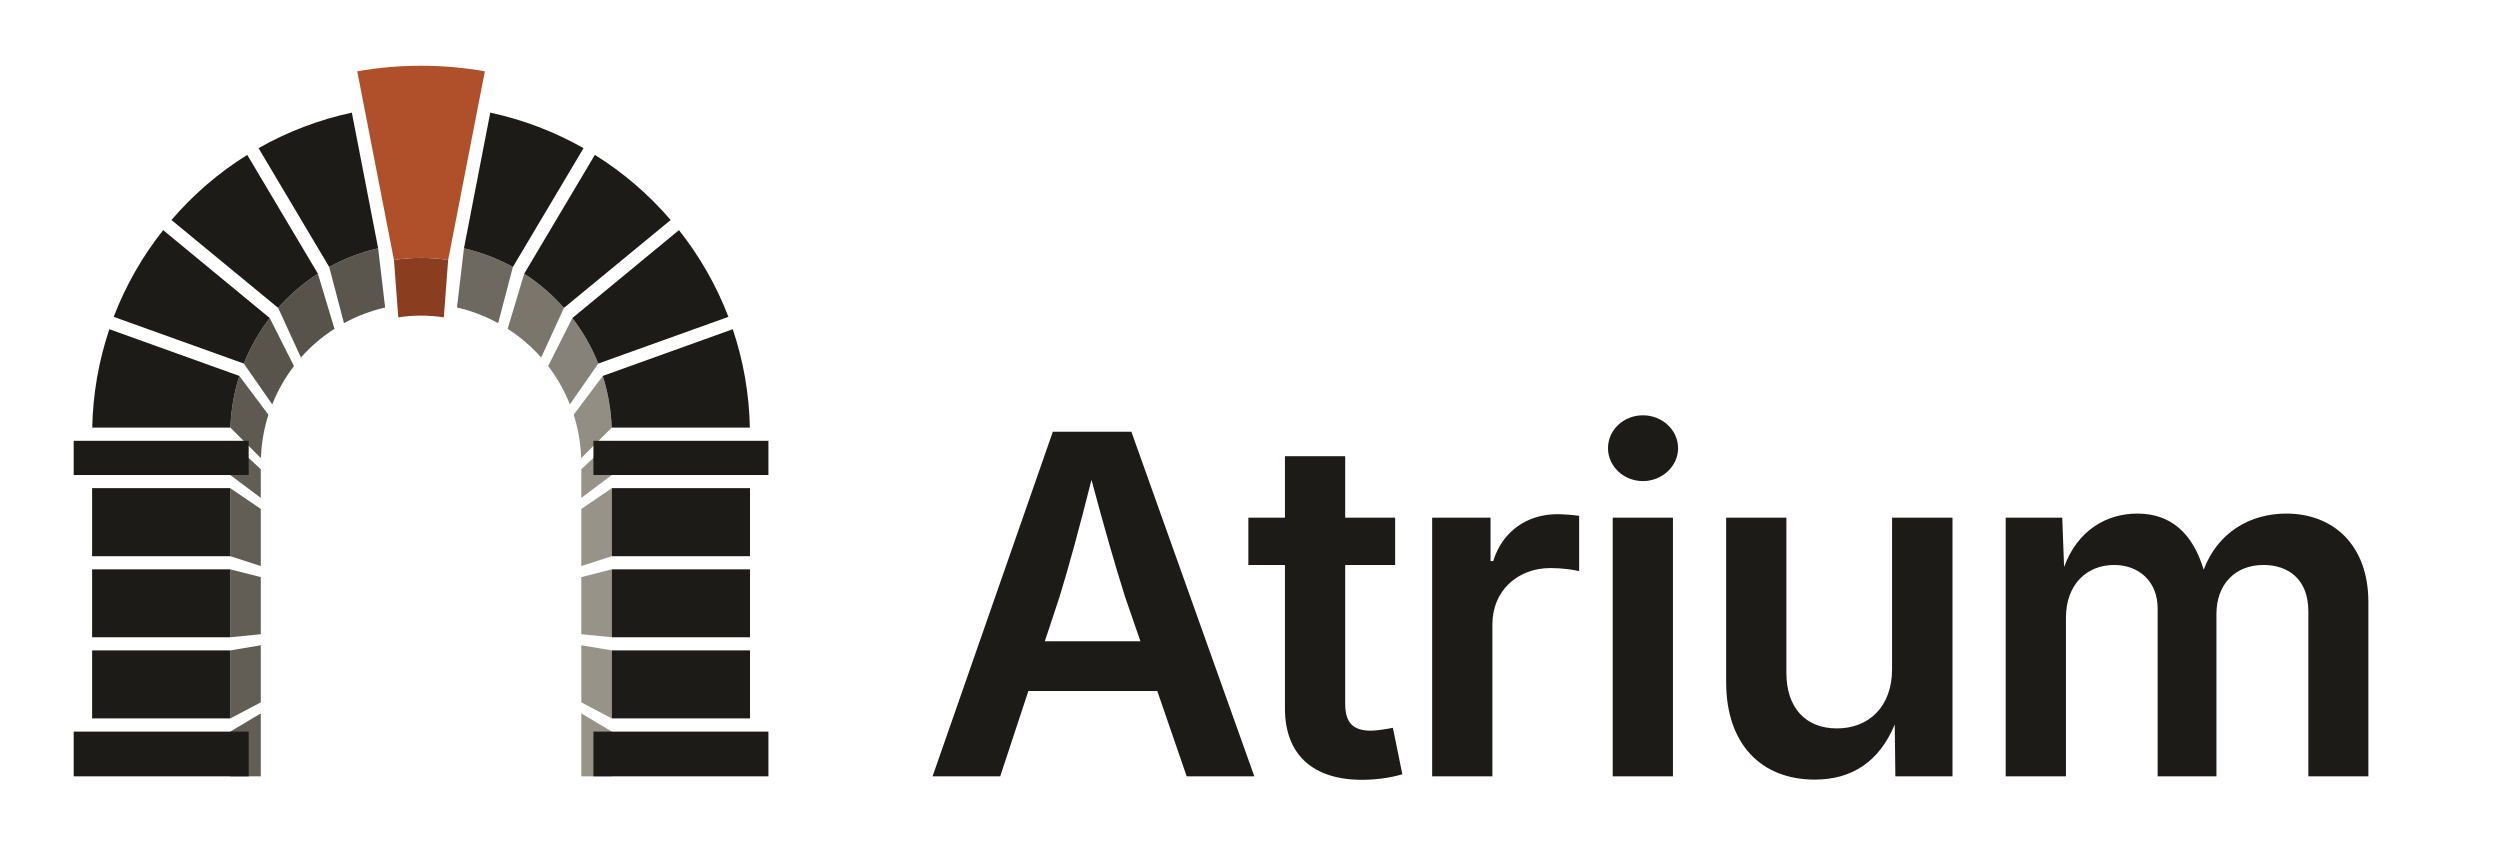
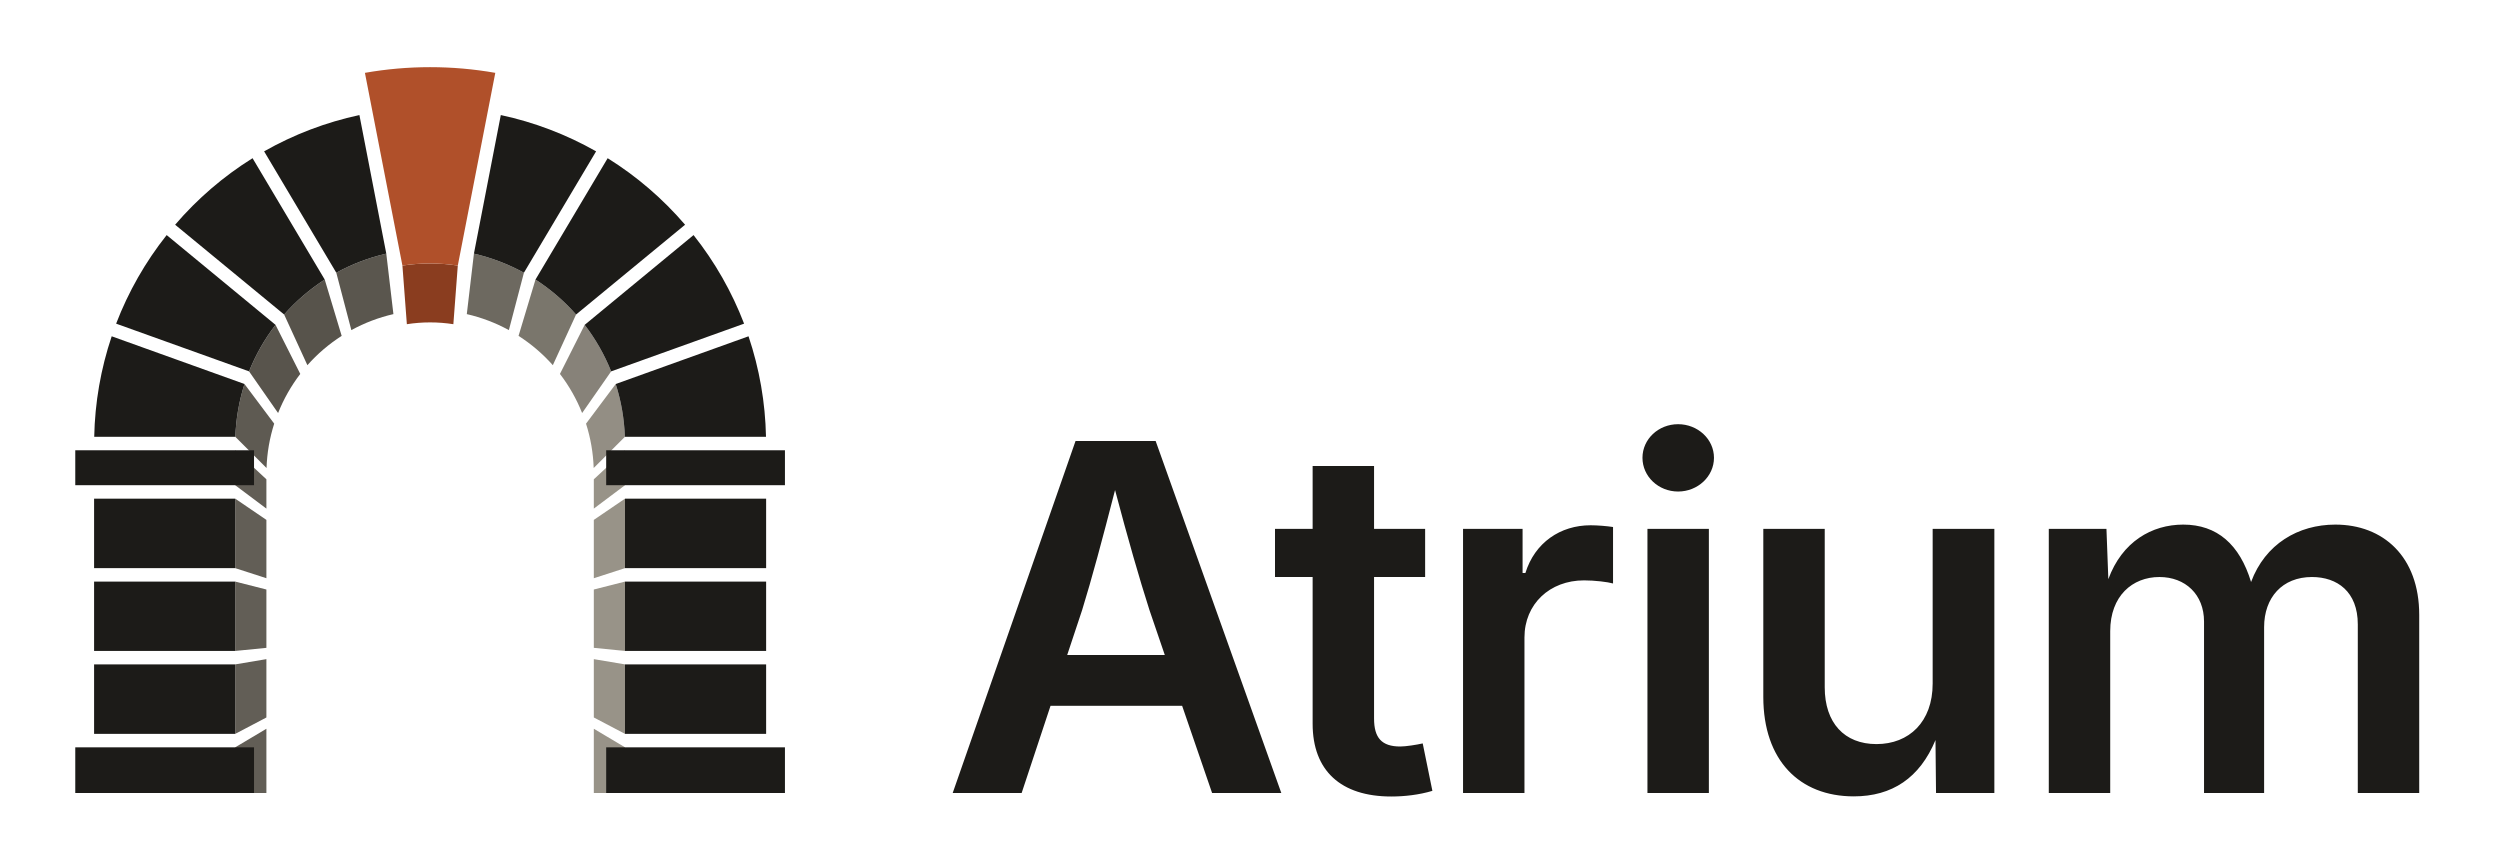
- <svg xmlns="http://www.w3.org/2000/svg" viewBox="0 0 190 64" role="img" aria-label="Atrium">
+ <svg xmlns="http://www.w3.org/2000/svg" viewBox="0 0 186 64" role="img" aria-label="Atrium">
  <path fill="#938e84" d="M46.49 32.5A14.5 14.5 0 0 0 45.81 28.57L43.6 31.52A12.18 12.18 0 0 1 44.17 34.82Z" />
  <path fill="#878279" d="M45.47 27.63A14.5 14.5 0 0 0 43.5 24.17L41.66 27.82A12.18 12.18 0 0 1 43.31 30.73Z" />
  <path fill="#7a766c" d="M42.86 23.4A14.5 14.5 0 0 0 39.84 20.8L38.58 24.99A12.18 12.18 0 0 1 41.13 27.17Z" />
  <path fill="#6d6960" d="M38.98 20.29A14.5 14.5 0 0 0 35.26 18.87L34.73 23.37A12.18 12.18 0 0 1 37.86 24.56Z" />
  <path fill="#5a564e" d="M28.74 18.87A14.5 14.5 0 0 0 25.02 20.29L26.14 24.56A12.18 12.18 0 0 1 29.27 23.37Z" />
  <path fill="#57534b" d="M24.16 20.8A14.5 14.5 0 0 0 21.14 23.4L22.87 27.17A12.18 12.18 0 0 1 25.42 24.99Z" />
  <path fill="#58544c" d="M20.5 24.17A14.5 14.5 0 0 0 18.53 27.63L20.69 30.73A12.18 12.18 0 0 1 22.34 27.82Z" />
  <path fill="#5e5a52" d="M18.19 28.57A14.5 14.5 0 0 0 17.51 32.5L19.83 34.82A12.18 12.18 0 0 1 20.4 31.52Z" />
  <path fill="#989388" d="M46.5 37.1L46.5 42.27L44.18 43.02L44.18 38.68Z" />
  <path fill="#989388" d="M46.5 43.27L46.5 48.43L44.18 48.2L44.18 43.86Z" />
  <path fill="#989388" d="M46.5 49.43L46.5 54.6L44.18 53.38L44.18 49.04Z" />
  <path fill="#989388" d="M46.5 33.5L46.5 36.1L44.18 37.84L44.18 35.66Z" />
  <path fill="#989388" d="M46.5 55.6L46.5 59L44.18 59L44.18 54.22Z" />
  <path fill="#625e56" d="M17.5 37.1L17.5 42.27L19.82 43.02L19.82 38.68Z" />
  <path fill="#625e56" d="M17.5 43.27L17.5 48.43L19.82 48.2L19.82 43.86Z" />
  <path fill="#625e56" d="M17.5 49.43L17.5 54.6L19.82 53.38L19.82 49.04Z" />
  <path fill="#625e56" d="M17.5 33.5L17.5 36.1L19.82 37.84L19.82 35.66Z" />
  <path fill="#625e56" d="M17.5 55.6L17.5 59L19.82 59L19.82 54.22Z" />
  <path fill="#8a3d1f" d="M34.06 19.76A13.4 13.4 0 0 0 29.94 19.76L30.27 24.12A11.26 11.26 0 0 1 33.73 24.12Z" />
  <path fill="#1c1b18" d="M56.99 32.5A25 25 0 0 0 55.69 25.02L45.81 28.57A14.5 14.5 0 0 1 46.49 32.5ZM55.36 24.08A25 25 0 0 0 51.6 17.49L43.5 24.17A14.5 14.5 0 0 1 45.47 27.63ZM50.97 16.72A25 25 0 0 0 45.21 11.77L39.84 20.8A14.5 14.5 0 0 1 42.86 23.4ZM44.35 11.26A25 25 0 0 0 37.26 8.56L35.26 18.87A14.5 14.5 0 0 1 38.98 20.29ZM26.74 8.56A25 25 0 0 0 19.65 11.26L25.02 20.29A14.5 14.5 0 0 1 28.74 18.87ZM18.79 11.77A25 25 0 0 0 13.03 16.72L21.14 23.4A14.5 14.5 0 0 1 24.16 20.8ZM12.4 17.49A25 25 0 0 0 8.64 24.08L18.53 27.63A14.5 14.5 0 0 1 20.5 24.17ZM8.31 25.02A25 25 0 0 0 7.01 32.5L17.51 32.5A14.5 14.5 0 0 1 18.19 28.57ZM5.6 33.5H18.9V36.1H5.6ZM7 37.1H17.5V42.27H7ZM7 43.27H17.5V48.43H7ZM7 49.43H17.5V54.6H7ZM5.6 55.6H18.9V59H5.6ZM45.1 33.5H58.4V36.1H45.1ZM46.5 37.1H57V42.27H46.5ZM46.5 43.27H57V48.43H46.5ZM46.5 49.43H57V54.6H46.5ZM45.1 55.6H58.4V59H45.1Z" />
  <path fill="#b0502a" d="M36.85 5.42A28 28 0 0 0 27.15 5.42L29.94 19.76A13.4 13.4 0 0 1 34.06 19.76Z" />
-   <text x="70" y="59" font-family="Inter, 'Helvetica Neue', Helvetica, Arial, sans-serif" font-size="36" font-weight="600" letter-spacing="-0.8" fill="#1c1b18">Atrium</text>
+   <path fill="#1c1b18" d="M70.88 59L76.01 59L78.16 52.51L87.95 52.51L90.18 59L95.33 59L85.98 32.81L80.02 32.81ZM79.4 48.73L80.51 45.39C81.23 43.06 82.02 40.12 82.96 36.46C83.92 40.09 84.75 42.99 85.52 45.39L86.66 48.73ZM106.03 39.35L102.23 39.35L102.23 34.67L97.66 34.67L97.66 39.35L94.86 39.35L94.86 42.93L97.66 42.93L97.66 53.85C97.66 57.33 99.75 59.26 103.51 59.26C104.48 59.26 105.57 59.14 106.57 58.84L105.85 55.31C105.41 55.41 104.6 55.54 104.18 55.54C102.79 55.54 102.23 54.89 102.23 53.46L102.23 42.93L106.03 42.93ZM108.85 59L113.42 59L113.42 47.43C113.42 44.94 115.3 43.18 117.85 43.18C118.66 43.18 119.62 43.3 120.01 43.41L120.01 39.21C119.57 39.14 118.85 39.08 118.34 39.08C116.09 39.08 114.19 40.37 113.49 42.63L113.28 42.63L113.28 39.35L108.85 39.35ZM122.57 59L127.14 59L127.14 39.35L122.57 39.35ZM124.85 36.57C126.31 36.57 127.52 35.45 127.52 34.06C127.52 32.67 126.31 31.56 124.85 31.56C123.39 31.56 122.2 32.67 122.2 34.06C122.2 35.45 123.39 36.57 124.85 36.57ZM137.92 59.25C140.77 59.25 142.83 57.88 144 55.06L144.04 59L148.38 59L148.38 39.35L143.79 39.35L143.79 50.86C143.79 53.71 142.03 55.36 139.61 55.36C137.22 55.36 135.76 53.78 135.76 51.14L135.76 39.35L131.19 39.35L131.19 51.85C131.19 56.57 133.88 59.25 137.92 59.25ZM152.43 59L157 59L157 46.96C157 44.34 158.65 42.93 160.66 42.93C162.59 42.93 163.98 44.23 163.98 46.24L163.98 59L168.45 59L168.45 46.66C168.45 44.46 169.8 42.93 172.01 42.93C173.89 42.93 175.42 44.02 175.42 46.45L175.42 59L179.99 59L179.99 45.75C179.99 41.39 177.29 39.03 173.75 39.03C170.99 39.03 168.53 40.47 167.48 43.3C166.63 40.51 164.96 39.03 162.43 39.03C160.1 39.03 157.88 40.3 156.86 43.09L156.72 39.35L152.43 39.35Z" />
</svg>
